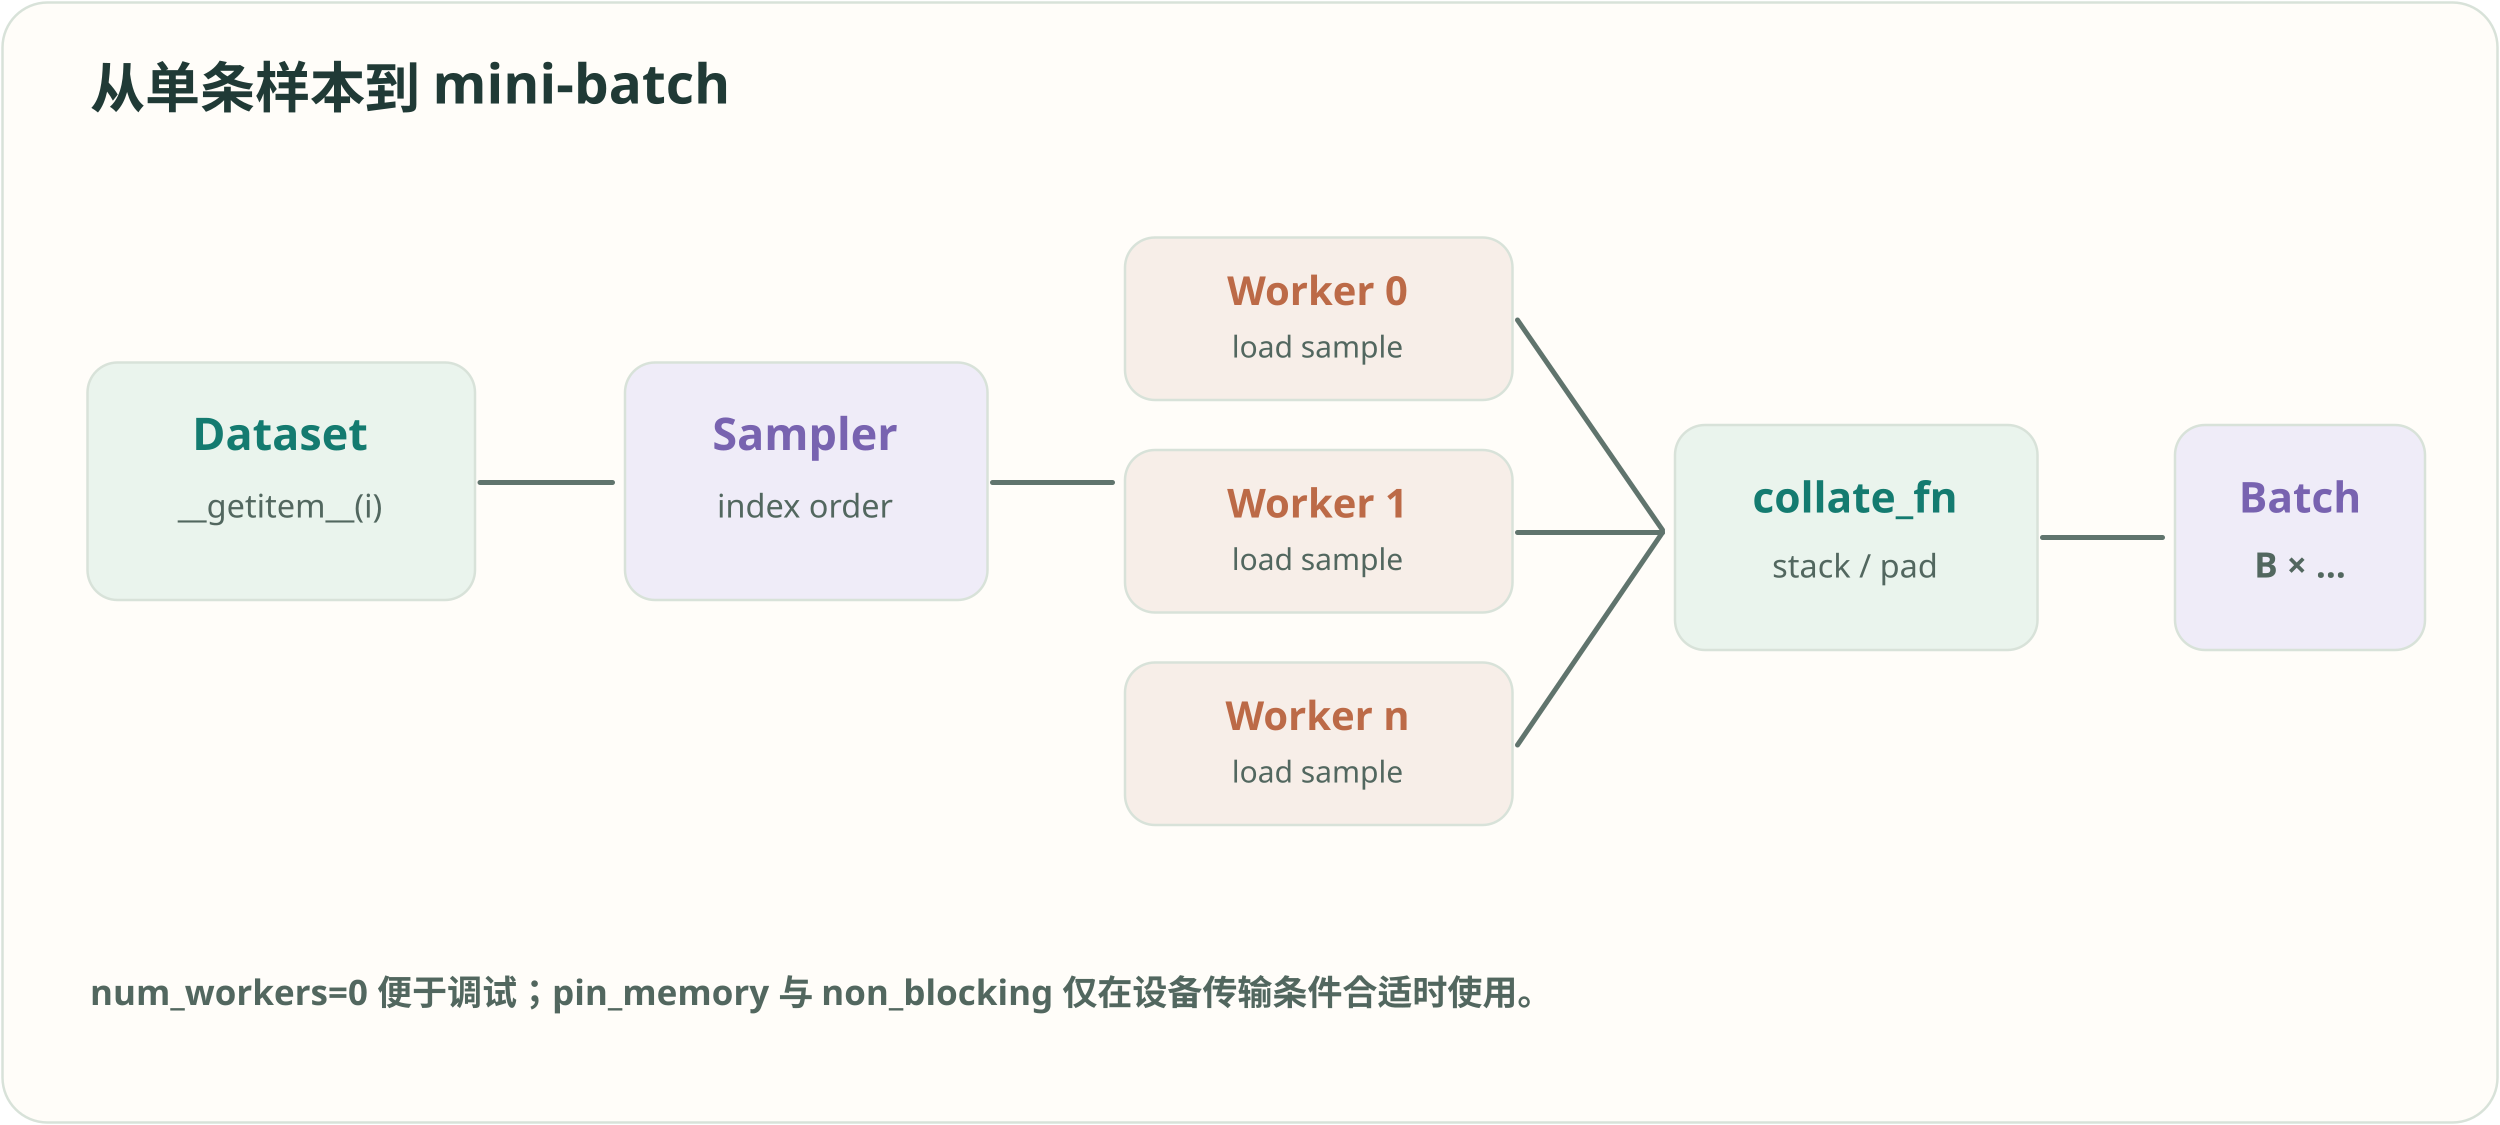
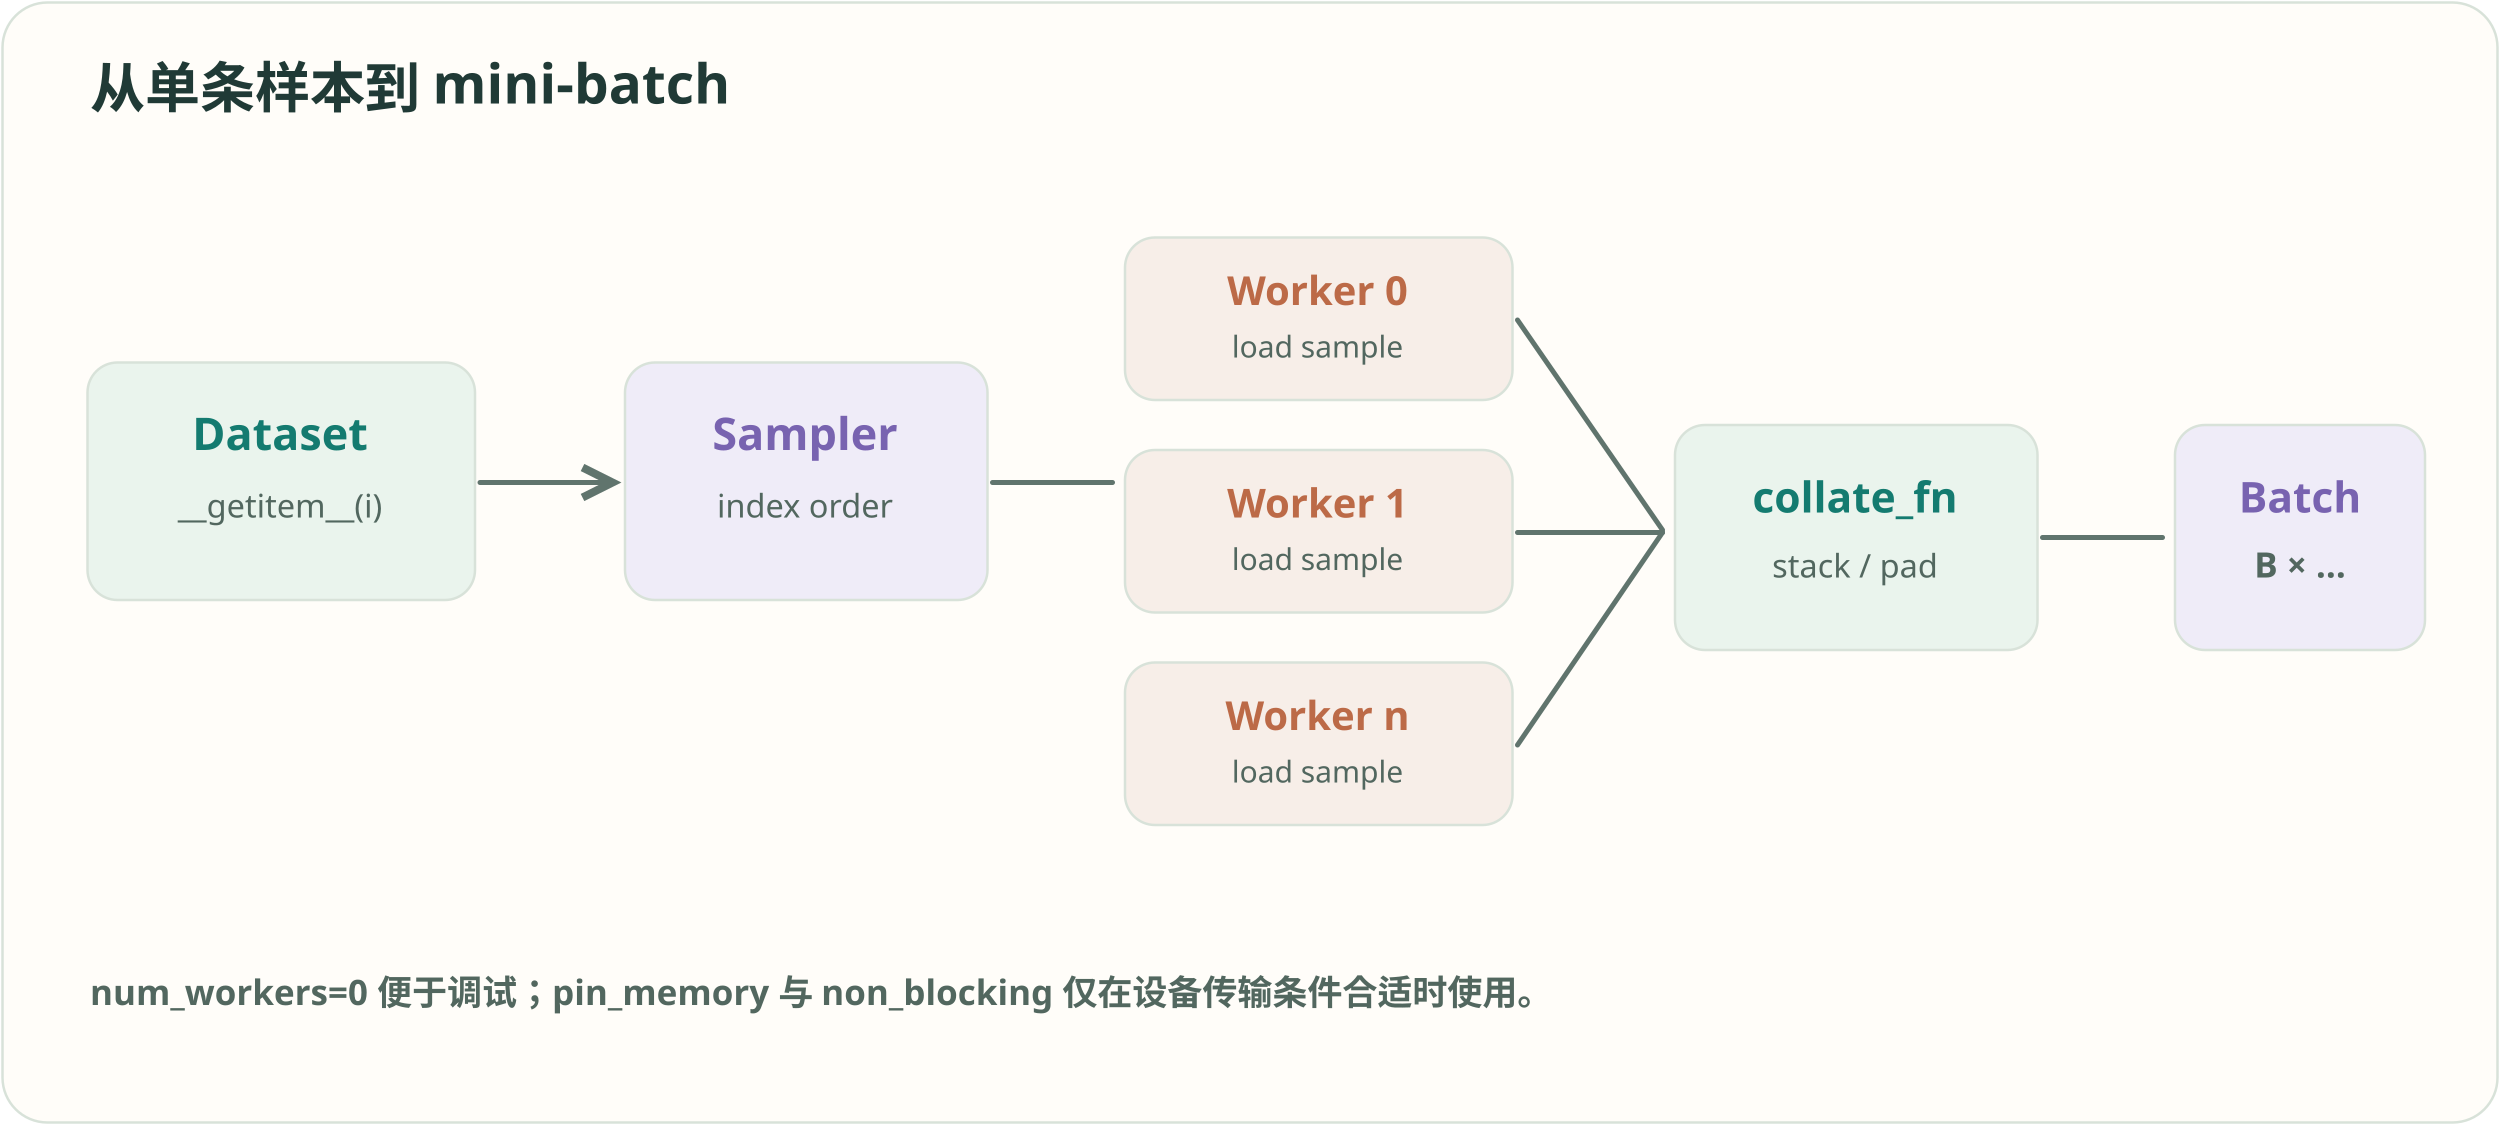
<svg xmlns="http://www.w3.org/2000/svg" viewBox="0 0 1000 450" role="img" aria-labelledby="title desc">
  <defs>
    <marker id="arr" markerWidth="9" markerHeight="9" refX="7" refY="4" orient="auto">
-       <path d="M1 1 L7 4 L1 7" fill="none" stroke="#60746d" stroke-width="1.6" />
+       <path d="M1 1 L7 4 L1 7" fill="none" stroke="#60746d" stroke-width="1.6" marker-end="url(#arr)" />
    </marker>
    <marker id="rev" markerWidth="9" markerHeight="9" refX="7" refY="4" orient="auto">
-       <path d="M1 1 L7 4 L1 7" fill="none" stroke="#bc6a47" stroke-width="1.6" />
+       <path d="M1 1 L7 4 L1 7" fill="none" stroke="#bc6a47" stroke-width="1.6" marker-end="url(#rev)" />
    </marker>
  </defs>
  <rect x="1" y="1" width="998" height="448" rx="18" fill="#fffdf9" stroke="#d8e2d9" />
  <g font-family="system-ui,'PingFang SC','Microsoft YaHei',sans-serif">
    <text x="36" y="43" font-size="22" fill="#203a36" font-weight="750" text-anchor="start">从单条样本到 mini-batch</text>
    <rect x="35" y="145" width="155" height="95" rx="12" fill="#eaf4ed" stroke="#d8e2d9" />
    <text x="112" y="180" font-size="18" fill="#147b70" font-weight="750" text-anchor="middle">Dataset</text>
    <text x="112" y="207" font-size="13" fill="#52675f" font-weight="500" text-anchor="middle">__getitem__(i)</text>
-     <path d="M192 193 L245 193" fill="none" stroke="#60746d" stroke-width="2" stroke-linecap="round" />
+     <path d="M192 193 L245 193" fill="none" stroke="#60746d" stroke-width="2" stroke-linecap="round" marker-end="url(#arr)" />
    <rect x="250" y="145" width="145" height="95" rx="12" fill="#efecf8" stroke="#d8e2d9" />
    <text x="322" y="180" font-size="18" fill="#7863b0" font-weight="750" text-anchor="middle">Sampler</text>
    <text x="322" y="207" font-size="13" fill="#52675f" font-weight="500" text-anchor="middle">index order</text>
-     <path d="M397 193 L445 193" fill="none" stroke="#60746d" stroke-width="2" stroke-linecap="round" />
+     <path d="M397 193 L445 193" fill="none" stroke="#60746d" stroke-width="2" stroke-linecap="round" marker-end="url(#arr)" />
    <rect x="450" y="95" width="155" height="65" rx="12" fill="#f7eee8" stroke="#d8e2d9" />
    <text x="527" y="122" font-size="16" fill="#bc6a47" font-weight="700" text-anchor="middle">Worker 0</text>
    <text x="527" y="143" font-size="12" fill="#52675f" font-weight="500" text-anchor="middle">load sample</text>
    <rect x="450" y="180" width="155" height="65" rx="12" fill="#f7eee8" stroke="#d8e2d9" />
    <text x="527" y="207" font-size="16" fill="#bc6a47" font-weight="700" text-anchor="middle">Worker 1</text>
    <text x="527" y="228" font-size="12" fill="#52675f" font-weight="500" text-anchor="middle">load sample</text>
    <rect x="450" y="265" width="155" height="65" rx="12" fill="#f7eee8" stroke="#d8e2d9" />
    <text x="527" y="292" font-size="16" fill="#bc6a47" font-weight="700" text-anchor="middle">Worker n</text>
    <text x="527" y="313" font-size="12" fill="#52675f" font-weight="500" text-anchor="middle">load sample</text>
-     <path d="M607 128 L665 212" fill="none" stroke="#60746d" stroke-width="2" stroke-linecap="round" />
-     <path d="M607 213 L665 213" fill="none" stroke="#60746d" stroke-width="2" stroke-linecap="round" />
-     <path d="M607 298 L665 213" fill="none" stroke="#60746d" stroke-width="2" stroke-linecap="round" />
+     <path d="M607 128 L665 212" fill="none" stroke="#60746d" stroke-width="2" stroke-linecap="round" marker-end="url(#arr)" />
+     <path d="M607 213 L665 213" fill="none" stroke="#60746d" stroke-width="2" stroke-linecap="round" marker-end="url(#arr)" />
+     <path d="M607 298 L665 213" fill="none" stroke="#60746d" stroke-width="2" stroke-linecap="round" marker-end="url(#arr)" />
    <rect x="670" y="170" width="145" height="90" rx="12" fill="#eaf4ed" stroke="#d8e2d9" />
    <text x="742" y="205" font-size="17" fill="#147b70" font-weight="750" text-anchor="middle">collate_fn</text>
    <text x="742" y="231" font-size="13" fill="#52675f" font-weight="500" text-anchor="middle">stack / pad</text>
-     <path d="M817 215 L865 215" fill="none" stroke="#60746d" stroke-width="2" stroke-linecap="round" />
+     <path d="M817 215 L865 215" fill="none" stroke="#60746d" stroke-width="2" stroke-linecap="round" marker-end="url(#arr)" />
    <rect x="870" y="170" width="100" height="90" rx="12" fill="#efecf8" stroke="#d8e2d9" />
    <text x="920" y="205" font-size="17" fill="#7863b0" font-weight="750" text-anchor="middle">Batch</text>
    <text x="920" y="231" font-size="14" fill="#52675f" font-weight="600" text-anchor="middle">B × …</text>
    <text x="36" y="402" font-size="14" fill="#52675f" font-weight="550" text-anchor="start">num_workers=0 便于调试；pin_memory 与 non_blocking 仅在设备传输条件合适时使用。</text>
  </g>
</svg>
